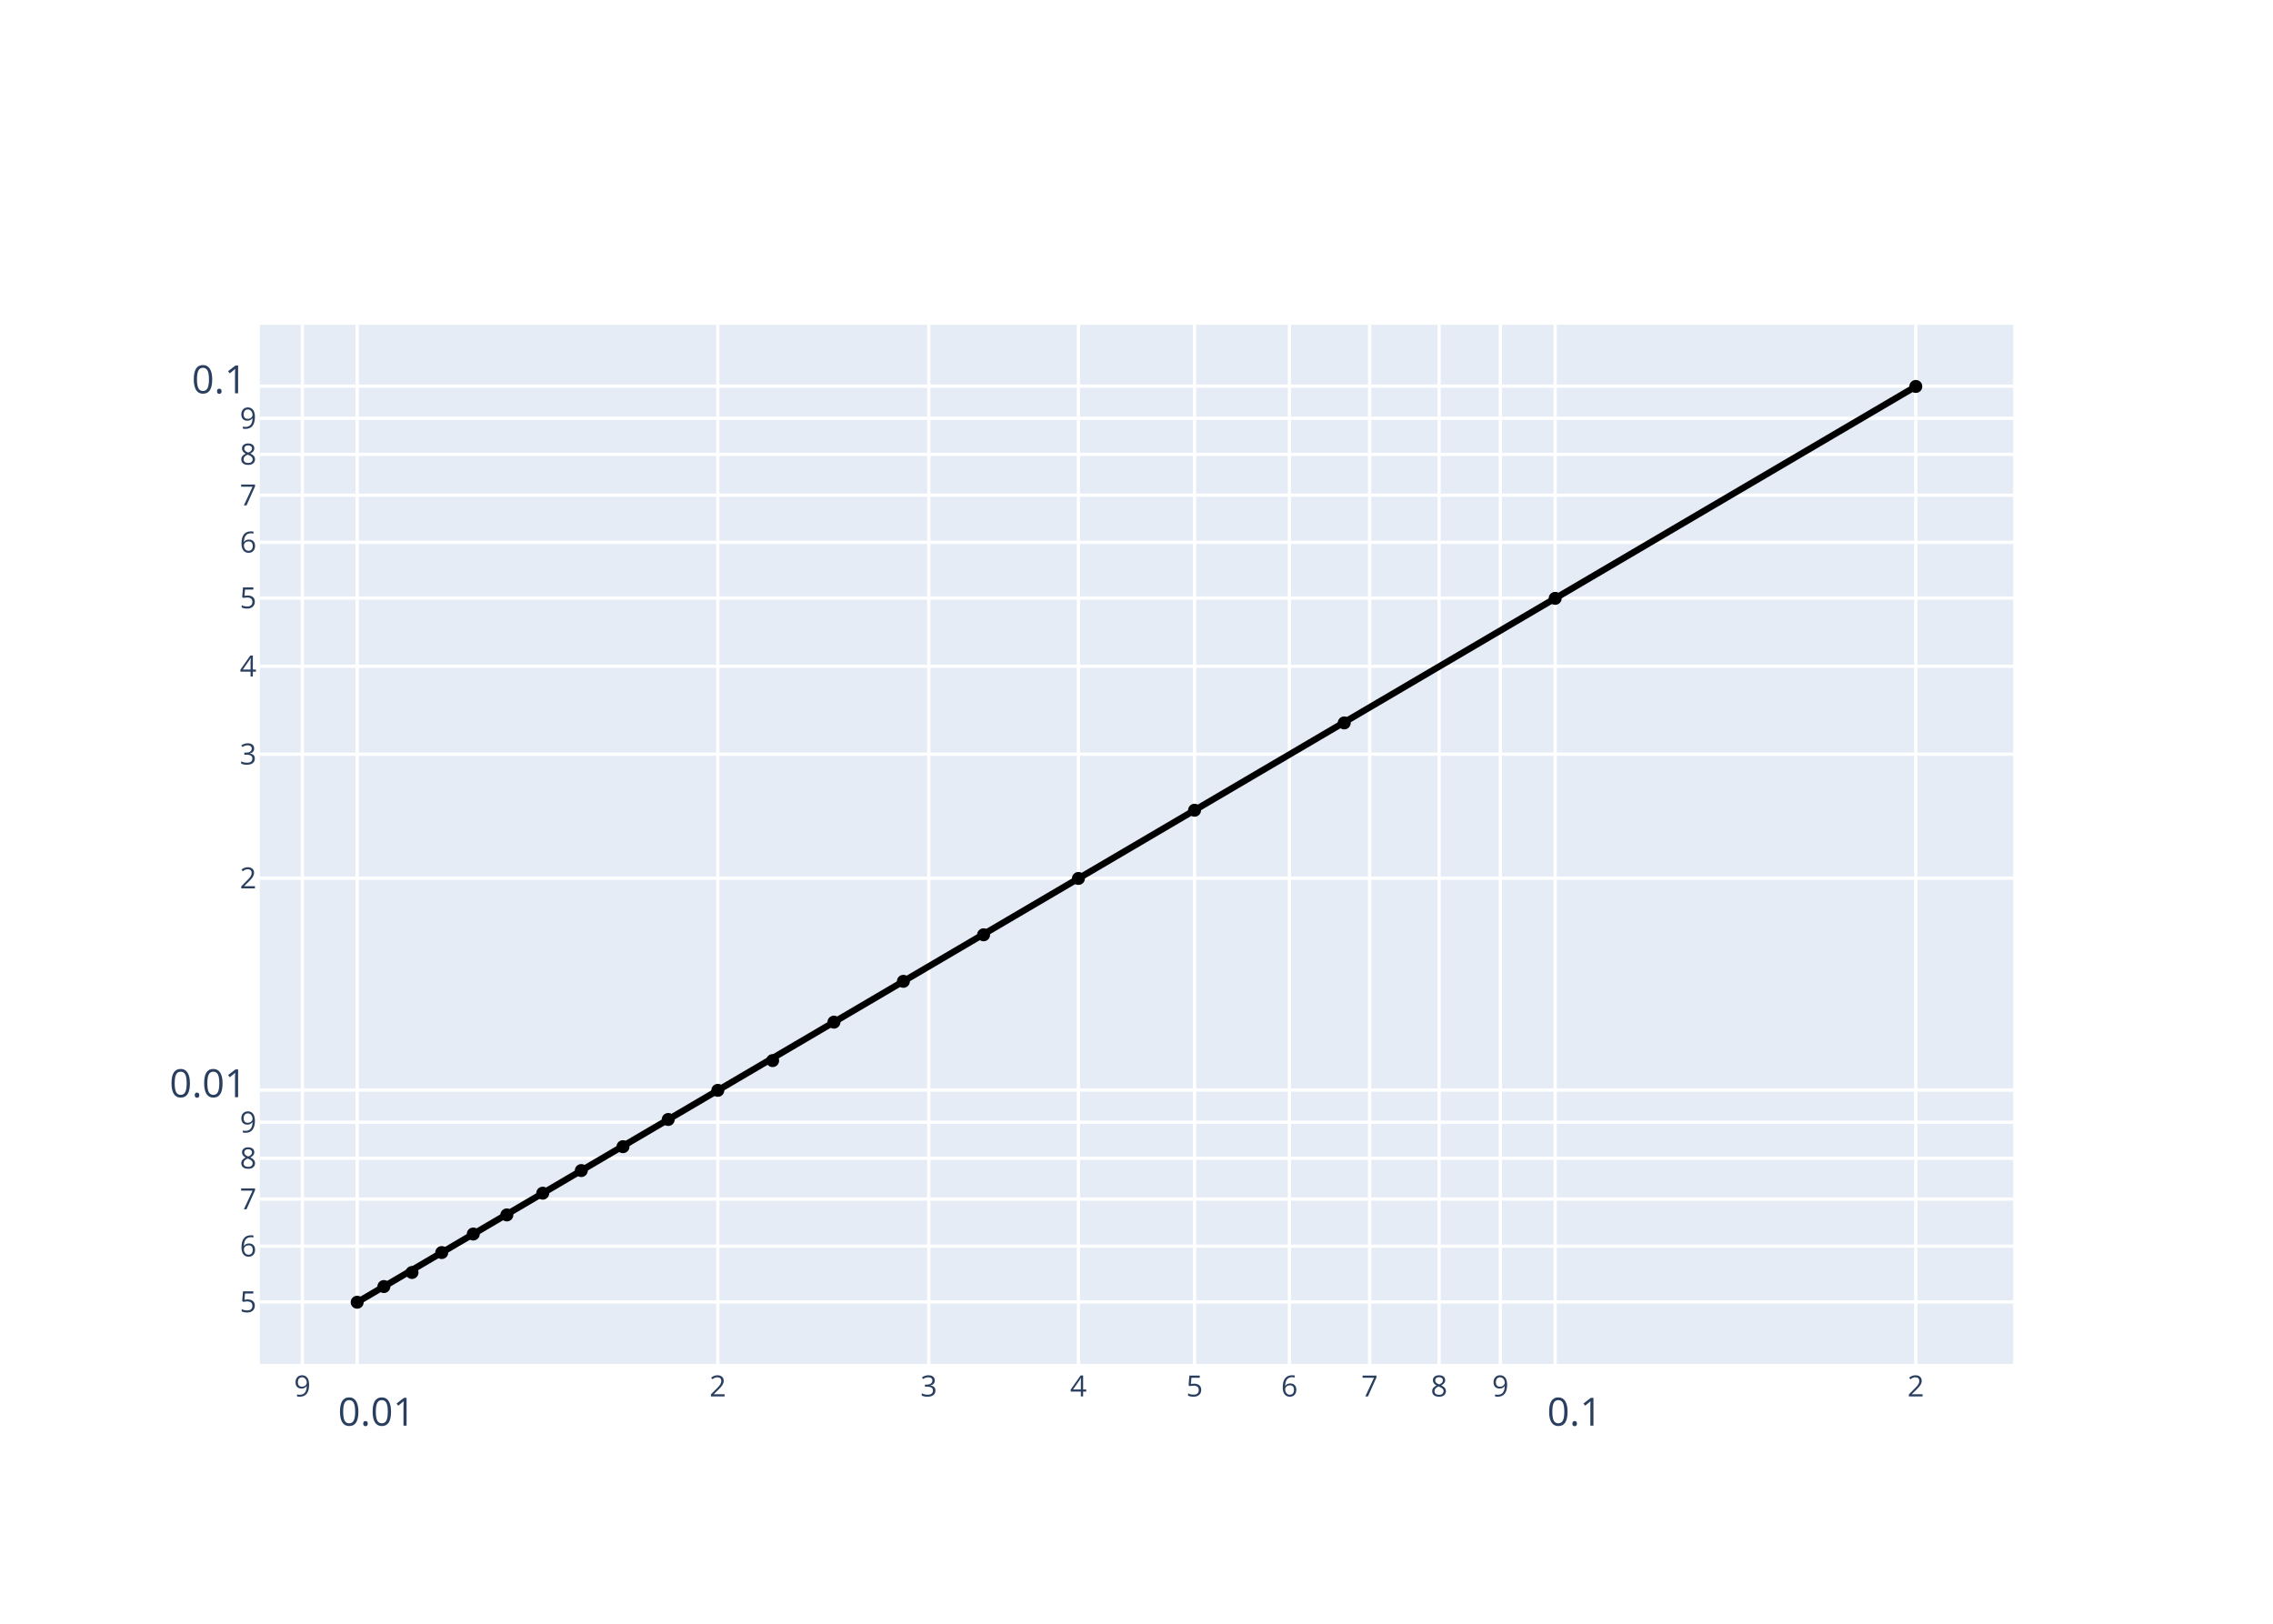
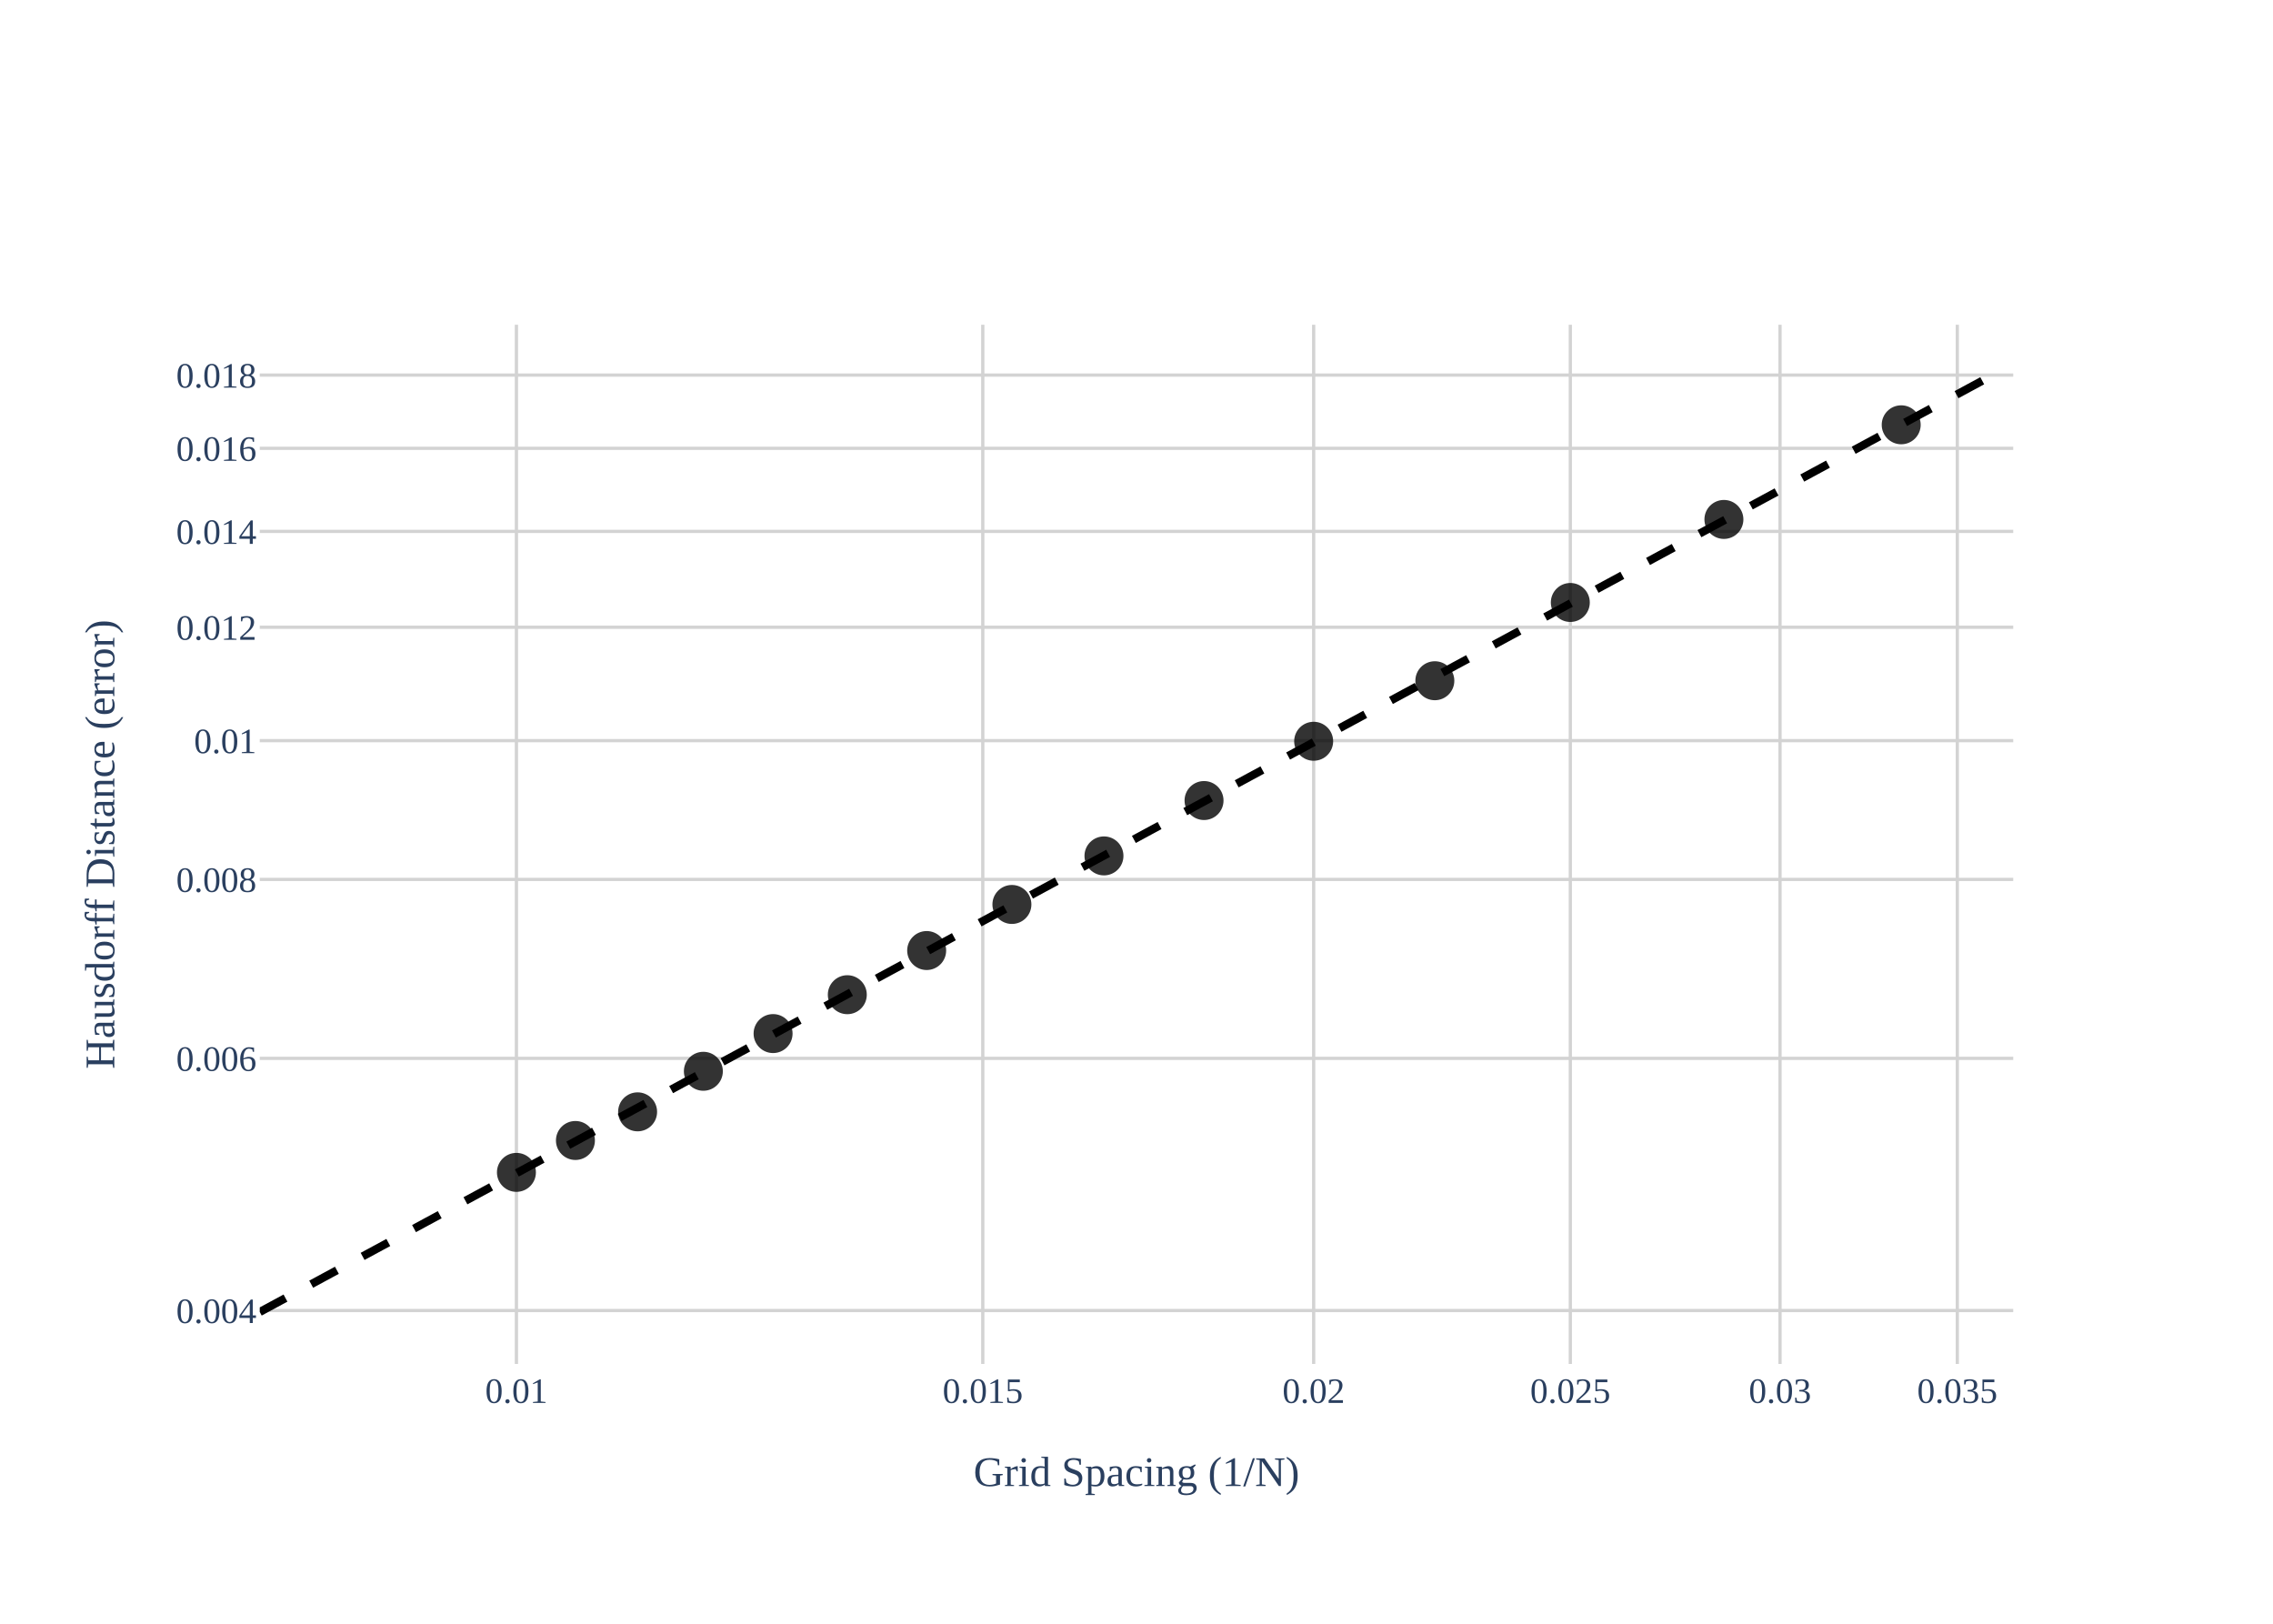
<svg xmlns="http://www.w3.org/2000/svg" class="main-svg" width="700" height="500" style="" viewBox="0 0 700 500">
  <rect x="0" y="0" width="700" height="500" style="fill: rgb(255, 255, 255); fill-opacity: 1;" />
-   <defs id="defs-aa3676">
+   <defs id="defs-776978">
    <g class="clips">
-       <clipPath id="clipaa3676xyplot" class="plotclip">
+       <clipPath id="clip776978xyplot" class="plotclip">
        <rect width="540" height="320" />
      </clipPath>
-       <clipPath class="axesclip" id="clipaa3676x">
+       <clipPath class="axesclip" id="clip776978x">
        <rect x="80" y="0" width="540" height="500" />
      </clipPath>
-       <clipPath class="axesclip" id="clipaa3676y">
+       <clipPath class="axesclip" id="clip776978y">
        <rect x="0" y="100" width="700" height="320" />
      </clipPath>
-       <clipPath class="axesclip" id="clipaa3676xy">
+       <clipPath class="axesclip" id="clip776978xy">
        <rect x="80" y="100" width="540" height="320" />
      </clipPath>
    </g>
    <g class="gradients" />
    <g class="patterns" />
  </defs>
-   <g class="bglayer">
-     <rect class="bg" x="80" y="100" width="540" height="320" style="fill: rgb(229, 236, 246); fill-opacity: 1; stroke-width: 0;" />
-   </g>
+   <g class="bglayer" />
  <g class="layer-below">
    <g class="imagelayer" />
    <g class="shapelayer" />
  </g>
  <g class="cartesianlayer">
    <g class="subplot xy">
      <g class="layer-subplot">
        <g class="shapelayer" />
        <g class="imagelayer" />
      </g>
      <g class="minor-gridlayer">
        <g class="x" />
        <g class="y" />
      </g>
      <g class="gridlayer">
        <g class="x">
-           <path class="xgrid crisp" transform="translate(93.12,0)" d="M0,100v320" style="stroke: rgb(255, 255, 255); stroke-opacity: 1; stroke-width: 1px;" />
-           <path class="xgrid crisp" transform="translate(110,0)" d="M0,100v320" style="stroke: rgb(255, 255, 255); stroke-opacity: 1; stroke-width: 1px;" />
-           <path class="xgrid crisp" transform="translate(221.06,0)" d="M0,100v320" style="stroke: rgb(255, 255, 255); stroke-opacity: 1; stroke-width: 1px;" />
-           <path class="xgrid crisp" transform="translate(286.03,0)" d="M0,100v320" style="stroke: rgb(255, 255, 255); stroke-opacity: 1; stroke-width: 1px;" />
-           <path class="xgrid crisp" transform="translate(332.12,0)" d="M0,100v320" style="stroke: rgb(255, 255, 255); stroke-opacity: 1; stroke-width: 1px;" />
-           <path class="xgrid crisp" transform="translate(367.88,0)" d="M0,100v320" style="stroke: rgb(255, 255, 255); stroke-opacity: 1; stroke-width: 1px;" />
-           <path class="xgrid crisp" transform="translate(397.09,0)" d="M0,100v320" style="stroke: rgb(255, 255, 255); stroke-opacity: 1; stroke-width: 1px;" />
-           <path class="xgrid crisp" transform="translate(421.79,0)" d="M0,100v320" style="stroke: rgb(255, 255, 255); stroke-opacity: 1; stroke-width: 1px;" />
-           <path class="xgrid crisp" transform="translate(443.18,0)" d="M0,100v320" style="stroke: rgb(255, 255, 255); stroke-opacity: 1; stroke-width: 1px;" />
-           <path class="xgrid crisp" transform="translate(462.06,0)" d="M0,100v320" style="stroke: rgb(255, 255, 255); stroke-opacity: 1; stroke-width: 1px;" />
-           <path class="xgrid crisp" transform="translate(478.94,0)" d="M0,100v320" style="stroke: rgb(255, 255, 255); stroke-opacity: 1; stroke-width: 1px;" />
-           <path class="xgrid crisp" transform="translate(590,0)" d="M0,100v320" style="stroke: rgb(255, 255, 255); stroke-opacity: 1; stroke-width: 1px;" />
+           <path class="xgrid crisp" transform="translate(159.04,0)" d="M0,100v320" style="stroke: rgb(211, 211, 211); stroke-opacity: 1; stroke-width: 1px;" />
+           <path class="xgrid crisp" transform="translate(302.66,0)" d="M0,100v320" style="stroke: rgb(211, 211, 211); stroke-opacity: 1; stroke-width: 1px;" />
+           <path class="xgrid crisp" transform="translate(404.56,0)" d="M0,100v320" style="stroke: rgb(211, 211, 211); stroke-opacity: 1; stroke-width: 1px;" />
+           <path class="xgrid crisp" transform="translate(483.6,0)" d="M0,100v320" style="stroke: rgb(211, 211, 211); stroke-opacity: 1; stroke-width: 1px;" />
+           <path class="xgrid crisp" transform="translate(548.18,0)" d="M0,100v320" style="stroke: rgb(211, 211, 211); stroke-opacity: 1; stroke-width: 1px;" />
+           <path class="xgrid crisp" transform="translate(602.78,0)" d="M0,100v320" style="stroke: rgb(211, 211, 211); stroke-opacity: 1; stroke-width: 1px;" />
        </g>
        <g class="y">
-           <path class="ygrid crisp" transform="translate(0,400.91)" d="M80,0h540" style="stroke: rgb(255, 255, 255); stroke-opacity: 1; stroke-width: 1px;" />
-           <path class="ygrid crisp" transform="translate(0,383.74)" d="M80,0h540" style="stroke: rgb(255, 255, 255); stroke-opacity: 1; stroke-width: 1px;" />
-           <path class="ygrid crisp" transform="translate(0,369.23)" d="M80,0h540" style="stroke: rgb(255, 255, 255); stroke-opacity: 1; stroke-width: 1px;" />
-           <path class="ygrid crisp" transform="translate(0,356.66)" d="M80,0h540" style="stroke: rgb(255, 255, 255); stroke-opacity: 1; stroke-width: 1px;" />
-           <path class="ygrid crisp" transform="translate(0,345.58)" d="M80,0h540" style="stroke: rgb(255, 255, 255); stroke-opacity: 1; stroke-width: 1px;" />
-           <path class="ygrid crisp" transform="translate(0,335.66)" d="M80,0h540" style="stroke: rgb(255, 255, 255); stroke-opacity: 1; stroke-width: 1px;" />
-           <path class="ygrid crisp" transform="translate(0,270.41)" d="M80,0h540" style="stroke: rgb(255, 255, 255); stroke-opacity: 1; stroke-width: 1px;" />
-           <path class="ygrid crisp" transform="translate(0,232.24)" d="M80,0h540" style="stroke: rgb(255, 255, 255); stroke-opacity: 1; stroke-width: 1px;" />
-           <path class="ygrid crisp" transform="translate(0,205.16)" d="M80,0h540" style="stroke: rgb(255, 255, 255); stroke-opacity: 1; stroke-width: 1px;" />
-           <path class="ygrid crisp" transform="translate(0,184.15)" d="M80,0h540" style="stroke: rgb(255, 255, 255); stroke-opacity: 1; stroke-width: 1px;" />
-           <path class="ygrid crisp" transform="translate(0,166.99)" d="M80,0h540" style="stroke: rgb(255, 255, 255); stroke-opacity: 1; stroke-width: 1px;" />
-           <path class="ygrid crisp" transform="translate(0,152.48)" d="M80,0h540" style="stroke: rgb(255, 255, 255); stroke-opacity: 1; stroke-width: 1px;" />
-           <path class="ygrid crisp" transform="translate(0,139.91)" d="M80,0h540" style="stroke: rgb(255, 255, 255); stroke-opacity: 1; stroke-width: 1px;" />
-           <path class="ygrid crisp" transform="translate(0,128.82)" d="M80,0h540" style="stroke: rgb(255, 255, 255); stroke-opacity: 1; stroke-width: 1px;" />
-           <path class="ygrid crisp" transform="translate(0,118.91)" d="M80,0h540" style="stroke: rgb(255, 255, 255); stroke-opacity: 1; stroke-width: 1px;" />
+           <path class="ygrid crisp" transform="translate(0,403.55)" d="M80,0h540" style="stroke: rgb(211, 211, 211); stroke-opacity: 1; stroke-width: 1px;" />
+           <path class="ygrid crisp" transform="translate(0,325.9)" d="M80,0h540" style="stroke: rgb(211, 211, 211); stroke-opacity: 1; stroke-width: 1px;" />
+           <path class="ygrid crisp" transform="translate(0,270.8)" d="M80,0h540" style="stroke: rgb(211, 211, 211); stroke-opacity: 1; stroke-width: 1px;" />
+           <path class="ygrid crisp" transform="translate(0,228.07)" d="M80,0h540" style="stroke: rgb(211, 211, 211); stroke-opacity: 1; stroke-width: 1px;" />
+           <path class="ygrid crisp" transform="translate(0,193.15)" d="M80,0h540" style="stroke: rgb(211, 211, 211); stroke-opacity: 1; stroke-width: 1px;" />
+           <path class="ygrid crisp" transform="translate(0,163.63)" d="M80,0h540" style="stroke: rgb(211, 211, 211); stroke-opacity: 1; stroke-width: 1px;" />
+           <path class="ygrid crisp" transform="translate(0,138.05)" d="M80,0h540" style="stroke: rgb(211, 211, 211); stroke-opacity: 1; stroke-width: 1px;" />
+           <path class="ygrid crisp" transform="translate(0,115.5)" d="M80,0h540" style="stroke: rgb(211, 211, 211); stroke-opacity: 1; stroke-width: 1px;" />
        </g>
      </g>
      <g class="zerolinelayer" />
      <g class="layer-between">
        <g class="shapelayer" />
        <g class="imagelayer" />
      </g>
      <path class="xlines-below" />
      <path class="ylines-below" />
      <g class="overlines-below" />
      <g class="xaxislayer-below" />
      <g class="yaxislayer-below" />
      <g class="overaxes-below" />
      <g class="overplot">
-         <g class="xy" transform="translate(80,100)" clip-path="url(#clipaa3676xyplot)">
+         <g class="xy" transform="translate(80,100)" clip-path="url(#clip776978xyplot)">
          <g class="scatterlayer mlayer">
-             <g class="trace scatter traceeef504" style="stroke-miterlimit: 2; opacity: 1;">
+             <g class="trace scatter trace909960" style="stroke-miterlimit: 2; opacity: 1;">
+               <g class="fills" />
+               <g class="errorbars" />
+               <g class="lines" />
+               <g class="points">
+                 <path class="point" transform="translate(505.5,30.81)" d="M6,0A6,6 0 1,1 0,-6A6,6 0 0,1 6,0Z" style="opacity: 0.8; stroke-width: 0px; fill: rgb(0, 0, 0); fill-opacity: 1;" />
+                 <path class="point" transform="translate(450.9,59.95)" d="M6,0A6,6 0 1,1 0,-6A6,6 0 0,1 6,0Z" style="opacity: 0.8; stroke-width: 0px; fill: rgb(0, 0, 0); fill-opacity: 1;" />
+                 <path class="point" transform="translate(403.6,85.52)" d="M6,0A6,6 0 1,1 0,-6A6,6 0 0,1 6,0Z" style="opacity: 0.8; stroke-width: 0px; fill: rgb(0, 0, 0); fill-opacity: 1;" />
+                 <path class="point" transform="translate(361.88,109.62)" d="M6,0A6,6 0 1,1 0,-6A6,6 0 0,1 6,0Z" style="opacity: 0.8; stroke-width: 0px; fill: rgb(0, 0, 0); fill-opacity: 1;" />
+                 <path class="point" transform="translate(324.56,128.26)" d="M6,0A6,6 0 1,1 0,-6A6,6 0 0,1 6,0Z" style="opacity: 0.8; stroke-width: 0px; fill: rgb(0, 0, 0); fill-opacity: 1;" />
+                 <path class="point" transform="translate(290.8,146.51)" d="M6,0A6,6 0 1,1 0,-6A6,6 0 0,1 6,0Z" style="opacity: 0.8; stroke-width: 0px; fill: rgb(0, 0, 0); fill-opacity: 1;" />
+                 <path class="point" transform="translate(259.98,163.56)" d="M6,0A6,6 0 1,1 0,-6A6,6 0 0,1 6,0Z" style="opacity: 0.8; stroke-width: 0px; fill: rgb(0, 0, 0); fill-opacity: 1;" />
+                 <path class="point" transform="translate(231.63,178.51)" d="M6,0A6,6 0 1,1 0,-6A6,6 0 0,1 6,0Z" style="opacity: 0.8; stroke-width: 0px; fill: rgb(0, 0, 0); fill-opacity: 1;" />
+                 <path class="point" transform="translate(205.38,192.7)" d="M6,0A6,6 0 1,1 0,-6A6,6 0 0,1 6,0Z" style="opacity: 0.8; stroke-width: 0px; fill: rgb(0, 0, 0); fill-opacity: 1;" />
+                 <path class="point" transform="translate(180.94,206.3)" d="M6,0A6,6 0 1,1 0,-6A6,6 0 0,1 6,0Z" style="opacity: 0.8; stroke-width: 0px; fill: rgb(0, 0, 0); fill-opacity: 1;" />
+                 <path class="point" transform="translate(158.08,218.27)" d="M6,0A6,6 0 1,1 0,-6A6,6 0 0,1 6,0Z" style="opacity: 0.8; stroke-width: 0px; fill: rgb(0, 0, 0); fill-opacity: 1;" />
+                 <path class="point" transform="translate(136.61,229.88)" d="M6,0A6,6 0 1,1 0,-6A6,6 0 0,1 6,0Z" style="opacity: 0.8; stroke-width: 0px; fill: rgb(0, 0, 0); fill-opacity: 1;" />
+                 <path class="point" transform="translate(116.36,242.37)" d="M6,0A6,6 0 1,1 0,-6A6,6 0 0,1 6,0Z" style="opacity: 0.8; stroke-width: 0px; fill: rgb(0, 0, 0); fill-opacity: 1;" />
+                 <path class="point" transform="translate(97.21,251.19)" d="M6,0A6,6 0 1,1 0,-6A6,6 0 0,1 6,0Z" style="opacity: 0.8; stroke-width: 0px; fill: rgb(0, 0, 0); fill-opacity: 1;" />
+                 <path class="point" transform="translate(79.04,261.01)" d="M6,0A6,6 0 1,1 0,-6A6,6 0 0,1 6,0Z" style="opacity: 0.8; stroke-width: 0px; fill: rgb(0, 0, 0); fill-opacity: 1;" />
+               </g>
+               <g class="text" />
+             </g>
+             <g class="trace scatter tracec5fa87" style="stroke-miterlimit: 2; opacity: 1;">
              <g class="fills" />
              <g class="errorbars" />
              <g class="lines">
-                 <path class="js-line" d="M510,19L30,301" style="vector-effect: none; fill: none; stroke: rgb(0, 0, 0); stroke-opacity: 1; stroke-width: 2px; opacity: 1;" />
+                 <path class="js-line" d="M0,304L532.76,16" style="vector-effect: none; fill: none; stroke: rgb(0, 0, 0); stroke-opacity: 1; stroke-dasharray: 9px, 9px; stroke-width: 2.5px; opacity: 1;" />
              </g>
-               <g class="points">
-                 <path class="point" transform="translate(510,19)" d="M2,0A2,2 0 1,1 0,-2A2,2 0 0,1 2,0Z" style="opacity: 1; stroke-width: 0px; fill: rgb(0, 0, 0); fill-opacity: 1;" />
-                 <path class="point" transform="translate(398.94,84.25)" d="M2,0A2,2 0 1,1 0,-2A2,2 0 0,1 2,0Z" style="opacity: 1; stroke-width: 0px; fill: rgb(0, 0, 0); fill-opacity: 1;" />
-                 <path class="point" transform="translate(333.97,122.61)" d="M2,0A2,2 0 1,1 0,-2A2,2 0 0,1 2,0Z" style="opacity: 1; stroke-width: 0px; fill: rgb(0, 0, 0); fill-opacity: 1;" />
-                 <path class="point" transform="translate(287.88,149.5)" d="M2,0A2,2 0 1,1 0,-2A2,2 0 0,1 2,0Z" style="opacity: 1; stroke-width: 0px; fill: rgb(0, 0, 0); fill-opacity: 1;" />
-                 <path class="point" transform="translate(252.12,170.5)" d="M2,0A2,2 0 1,1 0,-2A2,2 0 0,1 2,0Z" style="opacity: 1; stroke-width: 0px; fill: rgb(0, 0, 0); fill-opacity: 1;" />
-                 <path class="point" transform="translate(222.91,187.85)" d="M2,0A2,2 0 1,1 0,-2A2,2 0 0,1 2,0Z" style="opacity: 1; stroke-width: 0px; fill: rgb(0, 0, 0); fill-opacity: 1;" />
-                 <path class="point" transform="translate(198.21,202.18)" d="M2,0A2,2 0 1,1 0,-2A2,2 0 0,1 2,0Z" style="opacity: 1; stroke-width: 0px; fill: rgb(0, 0, 0); fill-opacity: 1;" />
-                 <path class="point" transform="translate(176.82,214.75)" d="M2,0A2,2 0 1,1 0,-2A2,2 0 0,1 2,0Z" style="opacity: 1; stroke-width: 0px; fill: rgb(0, 0, 0); fill-opacity: 1;" />
-                 <path class="point" transform="translate(157.94,226.59)" d="M2,0A2,2 0 1,1 0,-2A2,2 0 0,1 2,0Z" style="opacity: 1; stroke-width: 0px; fill: rgb(0, 0, 0); fill-opacity: 1;" />
-                 <path class="point" transform="translate(141.06,235.75)" d="M2,0A2,2 0 1,1 0,-2A2,2 0 0,1 2,0Z" style="opacity: 1; stroke-width: 0px; fill: rgb(0, 0, 0); fill-opacity: 1;" />
-                 <path class="point" transform="translate(125.79,244.72)" d="M2,0A2,2 0 1,1 0,-2A2,2 0 0,1 2,0Z" style="opacity: 1; stroke-width: 0px; fill: rgb(0, 0, 0); fill-opacity: 1;" />
-                 <path class="point" transform="translate(111.85,253.1)" d="M2,0A2,2 0 1,1 0,-2A2,2 0 0,1 2,0Z" style="opacity: 1; stroke-width: 0px; fill: rgb(0, 0, 0); fill-opacity: 1;" />
-                 <path class="point" transform="translate(99.02,260.45)" d="M2,0A2,2 0 1,1 0,-2A2,2 0 0,1 2,0Z" style="opacity: 1; stroke-width: 0px; fill: rgb(0, 0, 0); fill-opacity: 1;" />
-                 <path class="point" transform="translate(87.15,267.42)" d="M2,0A2,2 0 1,1 0,-2A2,2 0 0,1 2,0Z" style="opacity: 1; stroke-width: 0px; fill: rgb(0, 0, 0); fill-opacity: 1;" />
-                 <path class="point" transform="translate(76.09,274.11)" d="M2,0A2,2 0 1,1 0,-2A2,2 0 0,1 2,0Z" style="opacity: 1; stroke-width: 0px; fill: rgb(0, 0, 0); fill-opacity: 1;" />
-                 <path class="point" transform="translate(65.75,279.99)" d="M2,0A2,2 0 1,1 0,-2A2,2 0 0,1 2,0Z" style="opacity: 1; stroke-width: 0px; fill: rgb(0, 0, 0); fill-opacity: 1;" />
-                 <path class="point" transform="translate(56.04,285.7)" d="M2,0A2,2 0 1,1 0,-2A2,2 0 0,1 2,0Z" style="opacity: 1; stroke-width: 0px; fill: rgb(0, 0, 0); fill-opacity: 1;" />
-                 <path class="point" transform="translate(46.88,291.84)" d="M2,0A2,2 0 1,1 0,-2A2,2 0 0,1 2,0Z" style="opacity: 1; stroke-width: 0px; fill: rgb(0, 0, 0); fill-opacity: 1;" />
-                 <path class="point" transform="translate(38.22,296.17)" d="M2,0A2,2 0 1,1 0,-2A2,2 0 0,1 2,0Z" style="opacity: 1; stroke-width: 0px; fill: rgb(0, 0, 0); fill-opacity: 1;" />
-                 <path class="point" transform="translate(30,301)" d="M2,0A2,2 0 1,1 0,-2A2,2 0 0,1 2,0Z" style="opacity: 1; stroke-width: 0px; fill: rgb(0, 0, 0); fill-opacity: 1;" />
-               </g>
+               <g class="points" />
              <g class="text" />
            </g>
          </g>
        </g>
      </g>
      <g class="zerolinelayer-above" />
      <path class="xlines-above crisp" d="M0,0" style="fill: none;" />
      <path class="ylines-above crisp" d="M0,0" style="fill: none;" />
      <g class="overlines-above" />
      <g class="xaxislayer-above">
        <g class="xtick">
-           <text text-anchor="middle" x="0" y="430" transform="translate(93.12,0)" style="font-family: 'Open Sans', verdana, arial, sans-serif; font-size: 9px; fill: rgb(42, 63, 95); fill-opacity: 1; white-space: pre;">9</text>
+           <text text-anchor="middle" x="0" y="432" transform="translate(159.04,0)" style="font-family: 'Times New Roman'; font-size: 11px; fill: rgb(42, 63, 95); fill-opacity: 1; white-space: pre;">0.01</text>
        </g>
        <g class="xtick">
-           <text text-anchor="middle" x="6" y="439" style="font-family: 'Open Sans', verdana, arial, sans-serif; font-size: 12px; fill: rgb(42, 63, 95); fill-opacity: 1; white-space: pre;" transform="translate(110,0)">0.01</text>
+           <text text-anchor="middle" x="0" y="432" style="font-family: 'Times New Roman'; font-size: 11px; fill: rgb(42, 63, 95); fill-opacity: 1; white-space: pre;" transform="translate(302.66,0)">0.015</text>
        </g>
        <g class="xtick">
-           <text text-anchor="middle" x="0" y="430" style="font-family: 'Open Sans', verdana, arial, sans-serif; font-size: 9px; fill: rgb(42, 63, 95); fill-opacity: 1; white-space: pre;" transform="translate(221.06,0)">2</text>
+           <text text-anchor="middle" x="0" y="432" style="font-family: 'Times New Roman'; font-size: 11px; fill: rgb(42, 63, 95); fill-opacity: 1; white-space: pre;" transform="translate(404.56,0)">0.02</text>
        </g>
        <g class="xtick">
-           <text text-anchor="middle" x="0" y="430" style="font-family: 'Open Sans', verdana, arial, sans-serif; font-size: 9px; fill: rgb(42, 63, 95); fill-opacity: 1; white-space: pre;" transform="translate(286.03,0)">3</text>
+           <text text-anchor="middle" x="0" y="432" style="font-family: 'Times New Roman'; font-size: 11px; fill: rgb(42, 63, 95); fill-opacity: 1; white-space: pre;" transform="translate(483.6,0)">0.025</text>
        </g>
        <g class="xtick">
-           <text text-anchor="middle" x="0" y="430" style="font-family: 'Open Sans', verdana, arial, sans-serif; font-size: 9px; fill: rgb(42, 63, 95); fill-opacity: 1; white-space: pre;" transform="translate(332.12,0)">4</text>
+           <text text-anchor="middle" x="0" y="432" style="font-family: 'Times New Roman'; font-size: 11px; fill: rgb(42, 63, 95); fill-opacity: 1; white-space: pre;" transform="translate(548.18,0)">0.03</text>
        </g>
        <g class="xtick">
-           <text text-anchor="middle" x="0" y="430" style="font-family: 'Open Sans', verdana, arial, sans-serif; font-size: 9px; fill: rgb(42, 63, 95); fill-opacity: 1; white-space: pre;" transform="translate(367.88,0)">5</text>
-         </g>
-         <g class="xtick">
-           <text text-anchor="middle" x="0" y="430" style="font-family: 'Open Sans', verdana, arial, sans-serif; font-size: 9px; fill: rgb(42, 63, 95); fill-opacity: 1; white-space: pre;" transform="translate(397.09,0)">6</text>
-         </g>
-         <g class="xtick">
-           <text text-anchor="middle" x="0" y="430" style="font-family: 'Open Sans', verdana, arial, sans-serif; font-size: 9px; fill: rgb(42, 63, 95); fill-opacity: 1; white-space: pre;" transform="translate(421.79,0)">7</text>
-         </g>
-         <g class="xtick">
-           <text text-anchor="middle" x="0" y="430" style="font-family: 'Open Sans', verdana, arial, sans-serif; font-size: 9px; fill: rgb(42, 63, 95); fill-opacity: 1; white-space: pre;" transform="translate(443.18,0)">8</text>
-         </g>
-         <g class="xtick">
-           <text text-anchor="middle" x="0" y="430" style="font-family: 'Open Sans', verdana, arial, sans-serif; font-size: 9px; fill: rgb(42, 63, 95); fill-opacity: 1; white-space: pre;" transform="translate(462.06,0)">9</text>
-         </g>
-         <g class="xtick">
-           <text text-anchor="middle" x="6" y="439" style="font-family: 'Open Sans', verdana, arial, sans-serif; font-size: 12px; fill: rgb(42, 63, 95); fill-opacity: 1; white-space: pre;" transform="translate(478.94,0)">0.1</text>
-         </g>
-         <g class="xtick">
-           <text text-anchor="middle" x="0" y="430" style="font-family: 'Open Sans', verdana, arial, sans-serif; font-size: 9px; fill: rgb(42, 63, 95); fill-opacity: 1; white-space: pre;" transform="translate(590,0)">2</text>
+           <text text-anchor="middle" x="0" y="432" style="font-family: 'Times New Roman'; font-size: 11px; fill: rgb(42, 63, 95); fill-opacity: 1; white-space: pre;" transform="translate(602.78,0)">0.035</text>
        </g>
      </g>
      <g class="yaxislayer-above">
        <g class="ytick">
-           <text text-anchor="end" x="79" y="3.15" transform="translate(0,400.91)" style="font-family: 'Open Sans', verdana, arial, sans-serif; font-size: 9px; fill: rgb(42, 63, 95); fill-opacity: 1; white-space: pre;">5</text>
+           <text text-anchor="end" x="79" y="3.85" transform="translate(0,403.55)" style="font-family: 'Times New Roman'; font-size: 11px; fill: rgb(42, 63, 95); fill-opacity: 1; white-space: pre;">0.004</text>
        </g>
        <g class="ytick">
-           <text text-anchor="end" x="79" y="3.15" style="font-family: 'Open Sans', verdana, arial, sans-serif; font-size: 9px; fill: rgb(42, 63, 95); fill-opacity: 1; white-space: pre;" transform="translate(0,383.74)">6</text>
+           <text text-anchor="end" x="79" y="3.85" style="font-family: 'Times New Roman'; font-size: 11px; fill: rgb(42, 63, 95); fill-opacity: 1; white-space: pre;" transform="translate(0,325.9)">0.006</text>
        </g>
        <g class="ytick">
-           <text text-anchor="end" x="79" y="3.15" style="font-family: 'Open Sans', verdana, arial, sans-serif; font-size: 9px; fill: rgb(42, 63, 95); fill-opacity: 1; white-space: pre;" transform="translate(0,369.23)">7</text>
+           <text text-anchor="end" x="79" y="3.85" style="font-family: 'Times New Roman'; font-size: 11px; fill: rgb(42, 63, 95); fill-opacity: 1; white-space: pre;" transform="translate(0,270.8)">0.008</text>
        </g>
        <g class="ytick">
-           <text text-anchor="end" x="79" y="3.15" style="font-family: 'Open Sans', verdana, arial, sans-serif; font-size: 9px; fill: rgb(42, 63, 95); fill-opacity: 1; white-space: pre;" transform="translate(0,356.66)">8</text>
+           <text text-anchor="end" x="79" y="3.85" style="font-family: 'Times New Roman'; font-size: 11px; fill: rgb(42, 63, 95); fill-opacity: 1; white-space: pre;" transform="translate(0,228.07)">0.01</text>
        </g>
        <g class="ytick">
-           <text text-anchor="end" x="79" y="3.15" style="font-family: 'Open Sans', verdana, arial, sans-serif; font-size: 9px; fill: rgb(42, 63, 95); fill-opacity: 1; white-space: pre;" transform="translate(0,345.58)">9</text>
+           <text text-anchor="end" x="79" y="3.85" style="font-family: 'Times New Roman'; font-size: 11px; fill: rgb(42, 63, 95); fill-opacity: 1; white-space: pre;" transform="translate(0,193.15)">0.012</text>
        </g>
        <g class="ytick">
-           <text text-anchor="end" x="76" y="2.2" style="font-family: 'Open Sans', verdana, arial, sans-serif; font-size: 12px; fill: rgb(42, 63, 95); fill-opacity: 1; white-space: pre;" transform="translate(0,335.66)">0.01</text>
+           <text text-anchor="end" x="79" y="3.85" style="font-family: 'Times New Roman'; font-size: 11px; fill: rgb(42, 63, 95); fill-opacity: 1; white-space: pre;" transform="translate(0,163.63)">0.014</text>
        </g>
        <g class="ytick">
-           <text text-anchor="end" x="79" y="3.15" style="font-family: 'Open Sans', verdana, arial, sans-serif; font-size: 9px; fill: rgb(42, 63, 95); fill-opacity: 1; white-space: pre;" transform="translate(0,270.41)">2</text>
+           <text text-anchor="end" x="79" y="3.85" style="font-family: 'Times New Roman'; font-size: 11px; fill: rgb(42, 63, 95); fill-opacity: 1; white-space: pre;" transform="translate(0,138.05)">0.016</text>
        </g>
        <g class="ytick">
-           <text text-anchor="end" x="79" y="3.15" style="font-family: 'Open Sans', verdana, arial, sans-serif; font-size: 9px; fill: rgb(42, 63, 95); fill-opacity: 1; white-space: pre;" transform="translate(0,232.24)">3</text>
-         </g>
-         <g class="ytick">
-           <text text-anchor="end" x="79" y="3.15" style="font-family: 'Open Sans', verdana, arial, sans-serif; font-size: 9px; fill: rgb(42, 63, 95); fill-opacity: 1; white-space: pre;" transform="translate(0,205.16)">4</text>
-         </g>
-         <g class="ytick">
-           <text text-anchor="end" x="79" y="3.15" style="font-family: 'Open Sans', verdana, arial, sans-serif; font-size: 9px; fill: rgb(42, 63, 95); fill-opacity: 1; white-space: pre;" transform="translate(0,184.15)">5</text>
-         </g>
-         <g class="ytick">
-           <text text-anchor="end" x="79" y="3.15" style="font-family: 'Open Sans', verdana, arial, sans-serif; font-size: 9px; fill: rgb(42, 63, 95); fill-opacity: 1; white-space: pre;" transform="translate(0,166.99)">6</text>
-         </g>
-         <g class="ytick">
-           <text text-anchor="end" x="79" y="3.15" style="font-family: 'Open Sans', verdana, arial, sans-serif; font-size: 9px; fill: rgb(42, 63, 95); fill-opacity: 1; white-space: pre;" transform="translate(0,152.48)">7</text>
-         </g>
-         <g class="ytick">
-           <text text-anchor="end" x="79" y="3.15" style="font-family: 'Open Sans', verdana, arial, sans-serif; font-size: 9px; fill: rgb(42, 63, 95); fill-opacity: 1; white-space: pre;" transform="translate(0,139.91)">8</text>
-         </g>
-         <g class="ytick">
-           <text text-anchor="end" x="79" y="3.15" style="font-family: 'Open Sans', verdana, arial, sans-serif; font-size: 9px; fill: rgb(42, 63, 95); fill-opacity: 1; white-space: pre;" transform="translate(0,128.82)">9</text>
-         </g>
-         <g class="ytick">
-           <text text-anchor="end" x="76" y="2.2" style="font-family: 'Open Sans', verdana, arial, sans-serif; font-size: 12px; fill: rgb(42, 63, 95); fill-opacity: 1; white-space: pre;" transform="translate(0,118.91)">0.1</text>
+           <text text-anchor="end" x="79" y="3.85" style="font-family: 'Times New Roman'; font-size: 11px; fill: rgb(42, 63, 95); fill-opacity: 1; white-space: pre;" transform="translate(0,115.5)">0.018</text>
        </g>
      </g>
      <g class="overaxes-above" />
    </g>
  </g>
  <g class="polarlayer" />
  <g class="smithlayer" />
  <g class="ternarylayer" />
  <g class="geolayer" />
  <g class="funnelarealayer" />
  <g class="pielayer" />
  <g class="iciclelayer" />
  <g class="treemaplayer" />
  <g class="sunburstlayer" />
  <g class="glimages" />
-   <defs id="topdefs-aa3676">
+   <defs id="topdefs-776978">
    <g class="clips" />
  </defs>
  <g class="layer-above">
    <g class="imagelayer" />
    <g class="shapelayer" />
  </g>
  <g class="infolayer">
    <g class="g-gtitle" />
-     <g class="g-xtitle" />
-     <g class="g-ytitle" />
+     <g class="g-xtitle">
+       <text class="xtitle" x="350" y="457.6" text-anchor="middle" style="opacity: 1; font-family: 'Times New Roman'; font-size: 13px; fill: rgb(42, 63, 95); fill-opacity: 1; white-space: pre;">Grid Spacing (1/N)</text>
+     </g>
+     <g class="g-ytitle">
+       <text class="ytitle" transform="rotate(-90,35.2,260)" x="35.2" y="260" text-anchor="middle" style="opacity: 1; font-family: 'Times New Roman'; font-size: 13px; fill: rgb(42, 63, 95); fill-opacity: 1; white-space: pre;">Hausdorff Distance (error)</text>
+     </g>
  </g>
</svg>
